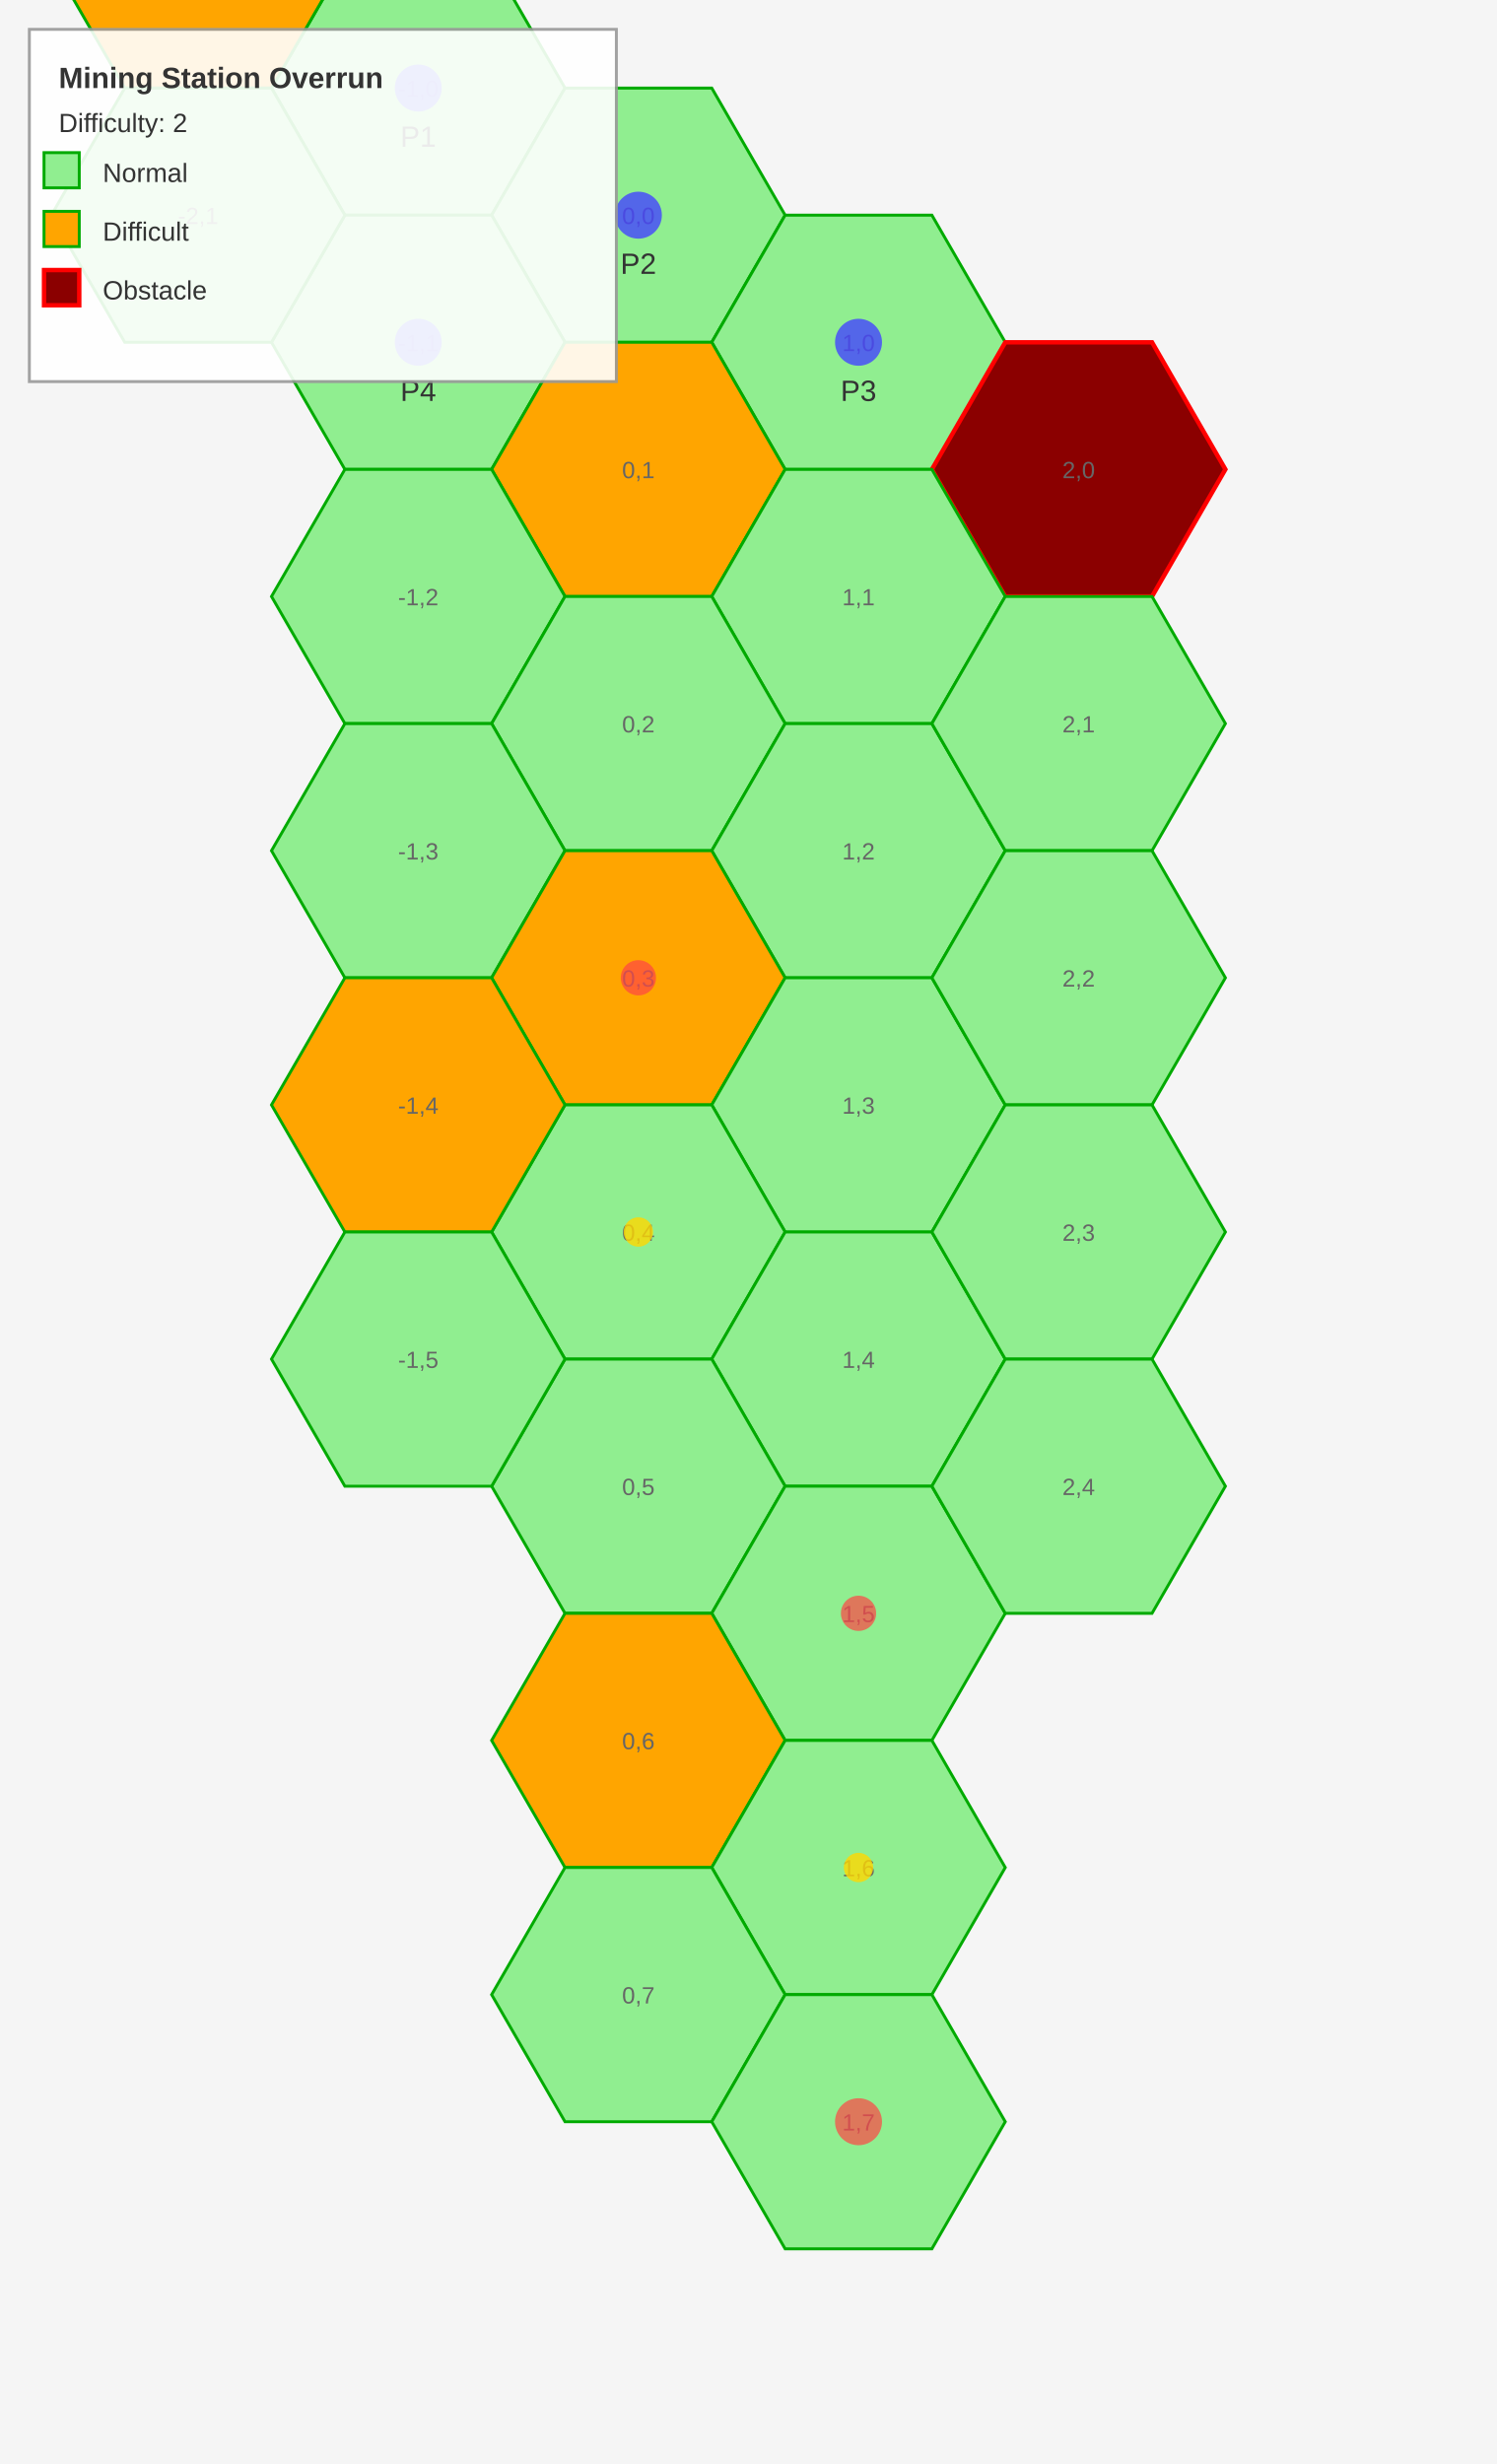
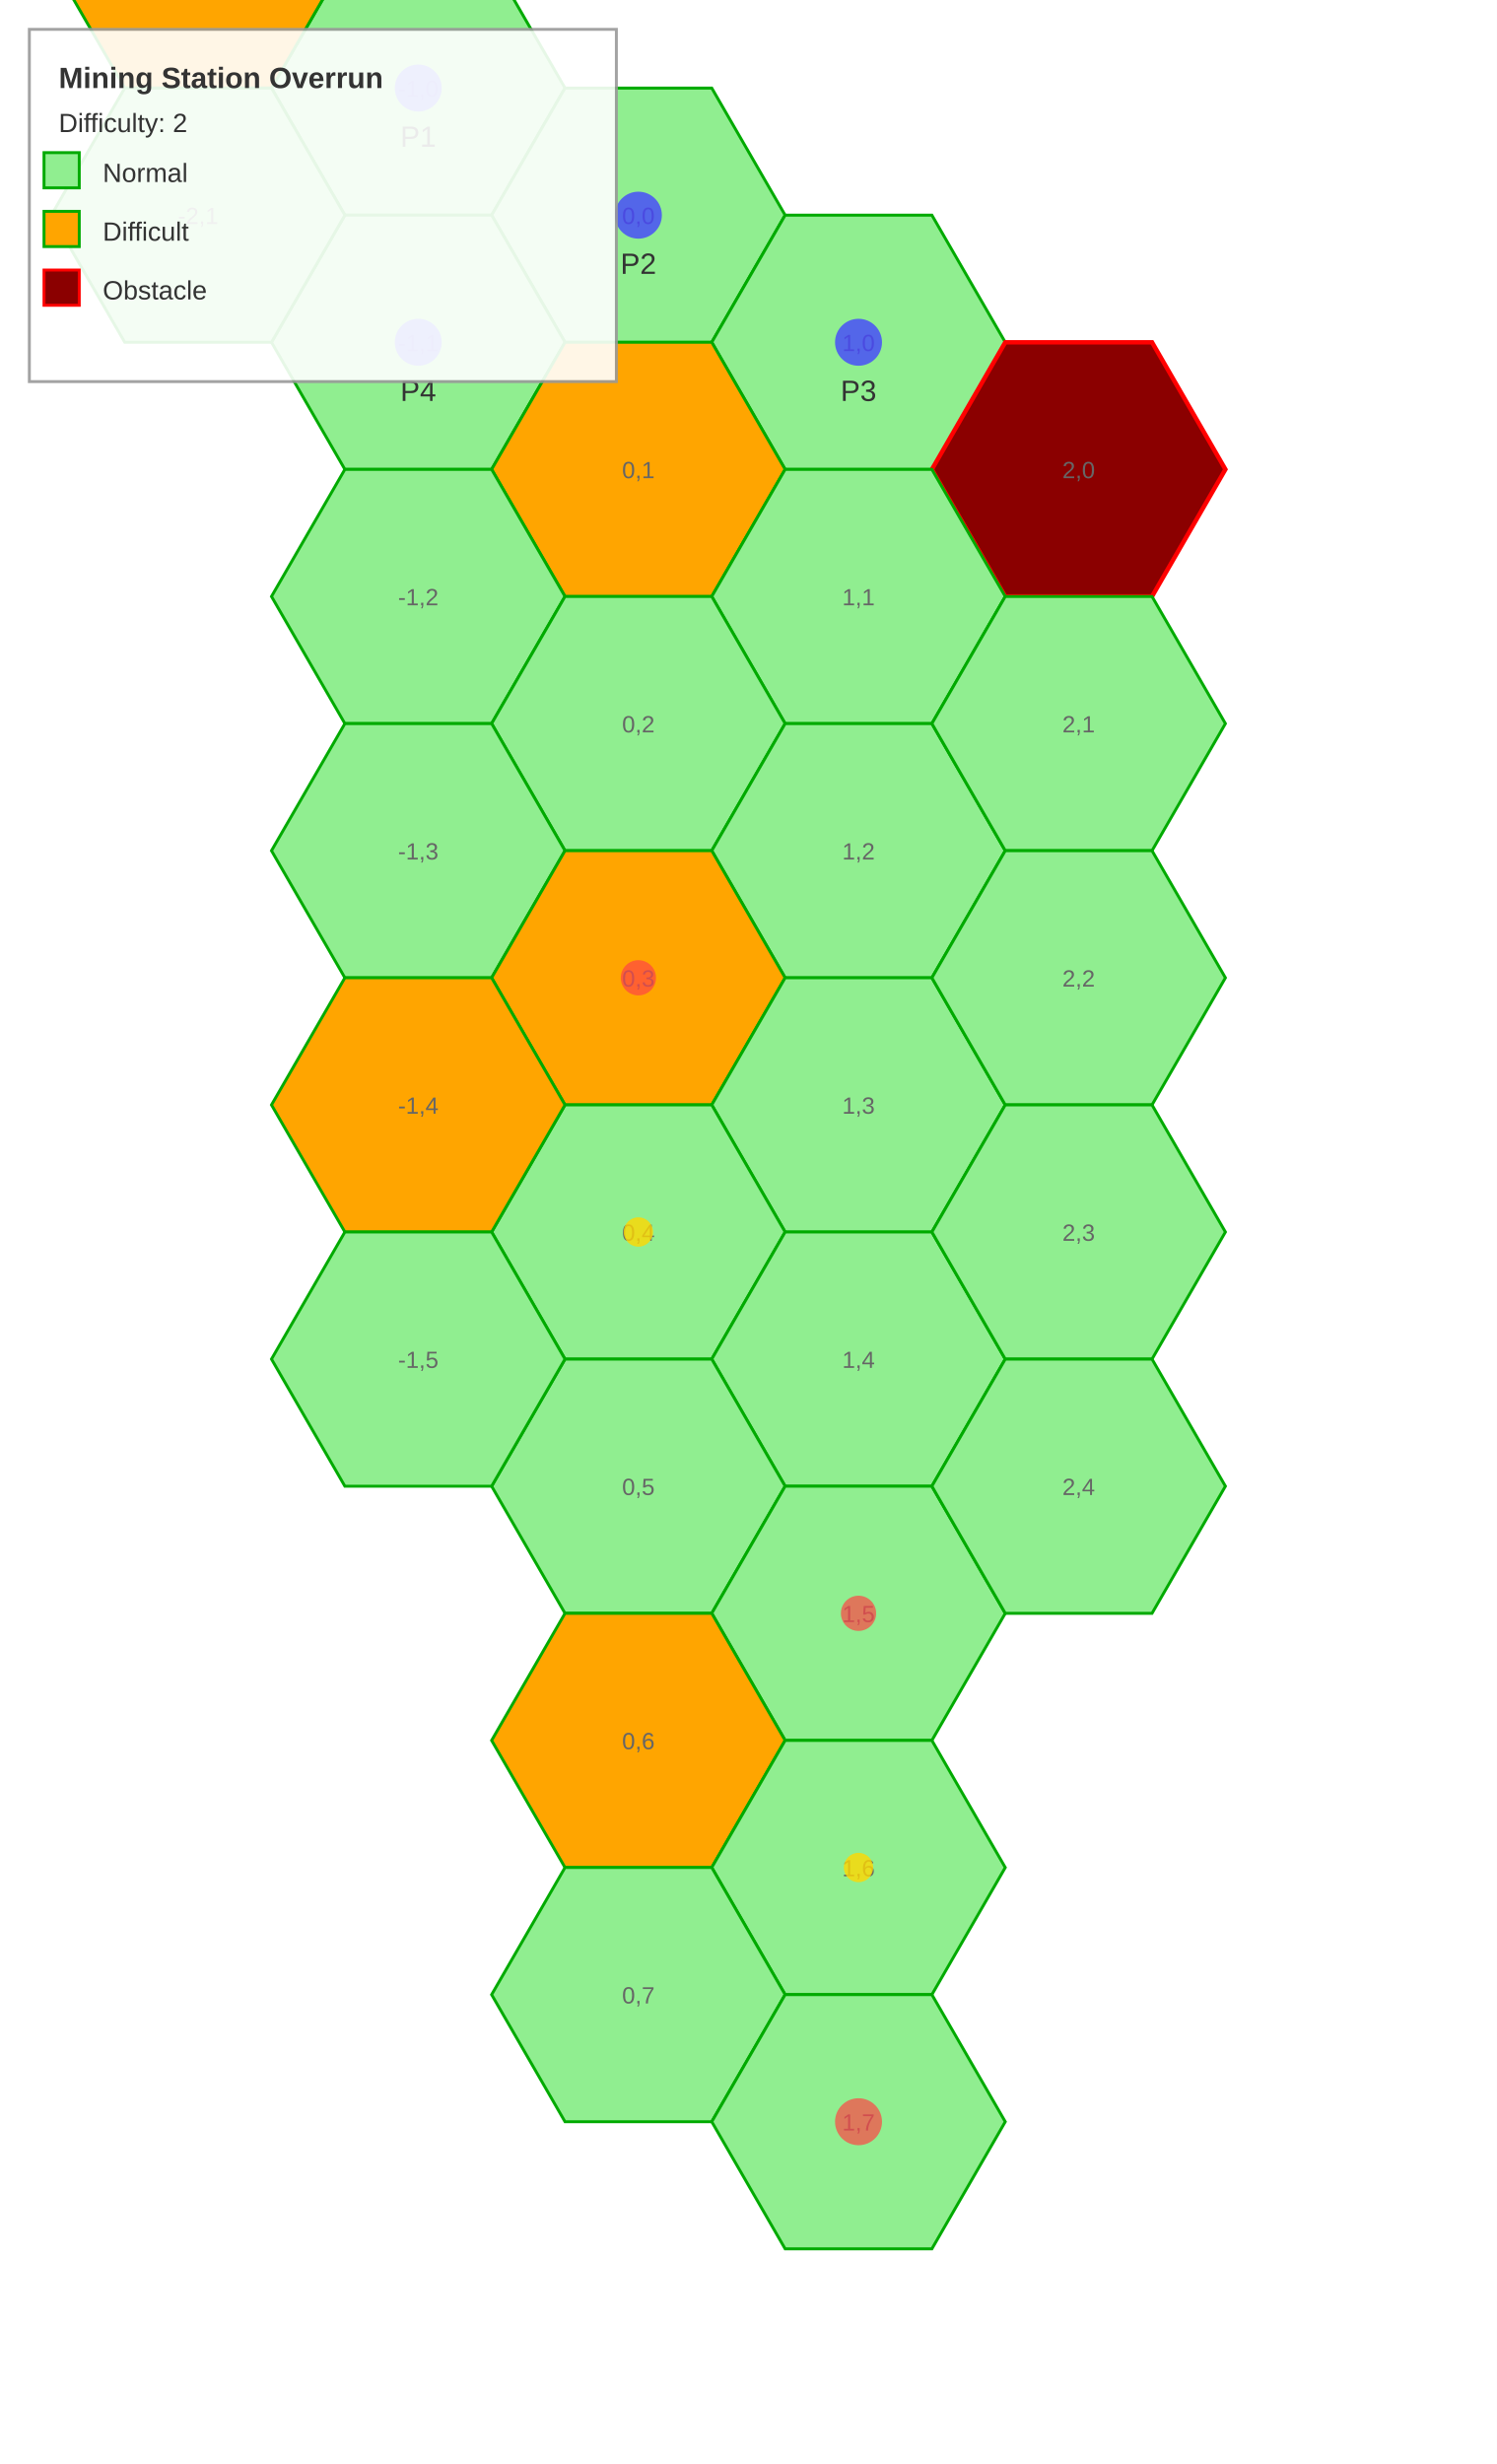
<svg xmlns="http://www.w3.org/2000/svg" width="510.0" height="839.423">
  <defs>
    <style>
.hex-normal { fill: #90EE90; stroke: #00AA00; stroke-width: 1; }
.hex-difficult { fill: #FFA500; stroke: #00AA00; stroke-width: 1; }
.hex-obstacle { fill: #8B0000; stroke: #FF0000; stroke-width: 1.5; }
- .hex-empty { fill: none; stroke: #00AA00; stroke-width: 0.5; opacity: 0.2; }
- .grid-line { stroke: #00AA00; stroke-width: 1; opacity: 0.3; }
- .monster { fill: #FF4444; opacity: 0.7; }
- .player { fill: #4444FF; opacity: 0.8; }
- .objective { fill: #FFD700; opacity: 0.9; }
.label { font-size: 10px; font-family: Arial; fill: #333; text-anchor: middle; }
.coord { font-size: 8px; font-family: Arial; fill: #666; text-anchor: middle; }
</style>
  </defs>
-   <rect width="510.0" height="839.423" fill="#F5F5F5" />
+   <rect width="510.0" height="839.423" fill="white" />
  <g id="map">
    <polygon points="192.5,30 167.5,73.301 117.5,73.301 92.5,30.0 117.5,-13.301 167.5,-13.301" class="hex-normal" />
    <text x="142.5" y="33" class="coord">-1,0</text>
    <polygon points="267.5,73.301 242.5,116.603 192.5,116.603 167.5,73.301 192.5,30 242.5,30" class="hex-normal" />
    <text x="217.5" y="76.301" class="coord">0,0</text>
    <polygon points="342.5,116.603 317.5,159.904 267.5,159.904 242.5,116.603 267.5,73.301 317.5,73.301" class="hex-normal" />
    <text x="292.5" y="119.603" class="coord">1,0</text>
    <polygon points="117.5,-13.301 92.5,30 42.5,30.0 17.5,-13.301 42.5,-56.603 92.5,-56.603" class="hex-difficult" />
    <text x="67.5" y="-10.301" class="coord">-2,0</text>
    <polygon points="417.5,159.904 392.5,203.205 342.5,203.205 317.5,159.904 342.5,116.603 392.5,116.603" class="hex-obstacle" />
    <text x="367.5" y="162.904" class="coord">2,0</text>
    <polygon points="192.5,116.603 167.5,159.904 117.5,159.904 92.5,116.603 117.5,73.301 167.5,73.301" class="hex-normal" />
    <text x="142.5" y="119.603" class="coord">-1,1</text>
    <polygon points="267.5,159.904 242.5,203.205 192.5,203.205 167.5,159.904 192.5,116.603 242.5,116.603" class="hex-difficult" />
    <text x="217.5" y="162.904" class="coord">0,1</text>
    <polygon points="342.5,203.205 317.5,246.506 267.5,246.506 242.5,203.205 267.5,159.904 317.5,159.904" class="hex-normal" />
    <text x="292.5" y="206.205" class="coord">1,1</text>
    <polygon points="192.5,203.205 167.5,246.506 117.5,246.506 92.5,203.205 117.5,159.904 167.5,159.904" class="hex-normal" />
    <text x="142.5" y="206.205" class="coord">-1,2</text>
    <polygon points="267.5,246.506 242.5,289.808 192.5,289.808 167.5,246.506 192.5,203.205 242.5,203.205" class="hex-normal" />
    <text x="217.5" y="249.506" class="coord">0,2</text>
    <polygon points="342.5,289.808 317.5,333.109 267.5,333.109 242.5,289.808 267.5,246.506 317.5,246.506" class="hex-normal" />
    <text x="292.5" y="292.808" class="coord">1,2</text>
    <polygon points="117.5,73.301 92.5,116.603 42.5,116.603 17.5,73.301 42.5,30 92.5,30" class="hex-normal" />
    <text x="67.5" y="76.301" class="coord">-2,1</text>
    <polygon points="417.5,246.506 392.5,289.808 342.5,289.808 317.5,246.506 342.5,203.205 392.5,203.205" class="hex-normal" />
    <text x="367.5" y="249.506" class="coord">2,1</text>
    <polygon points="192.5,289.808 167.5,333.109 117.5,333.109 92.5,289.808 117.5,246.506 167.5,246.506" class="hex-normal" />
    <text x="142.5" y="292.808" class="coord">-1,3</text>
    <polygon points="267.5,333.109 242.5,376.41 192.5,376.41 167.5,333.109 192.5,289.808 242.5,289.808" class="hex-difficult" />
    <text x="217.5" y="336.109" class="coord">0,3</text>
    <polygon points="342.5,376.41 317.5,419.711 267.5,419.711 242.5,376.41 267.5,333.109 317.5,333.109" class="hex-normal" />
    <text x="292.5" y="379.41" class="coord">1,3</text>
    <polygon points="267.5,419.711 242.5,463.013 192.5,463.013 167.5,419.711 192.5,376.41 242.5,376.41" class="hex-normal" />
    <text x="217.5" y="422.711" class="coord">0,4</text>
    <polygon points="342.5,463.013 317.5,506.314 267.5,506.314 242.5,463.013 267.5,419.711 317.5,419.711" class="hex-normal" />
    <text x="292.5" y="466.013" class="coord">1,4</text>
    <polygon points="192.5,376.41 167.5,419.711 117.5,419.711 92.5,376.41 117.5,333.109 167.5,333.109" class="hex-difficult" />
    <text x="142.5" y="379.41" class="coord">-1,4</text>
    <polygon points="417.5,333.109 392.5,376.41 342.5,376.41 317.5,333.109 342.5,289.808 392.5,289.808" class="hex-normal" />
    <text x="367.5" y="336.109" class="coord">2,2</text>
    <polygon points="267.5,506.314 242.5,549.615 192.5,549.615 167.5,506.314 192.5,463.013 242.5,463.013" class="hex-normal" />
    <text x="217.5" y="509.314" class="coord">0,5</text>
    <polygon points="342.5,549.615 317.5,592.917 267.5,592.917 242.5,549.615 267.5,506.314 317.5,506.314" class="hex-normal" />
    <text x="292.5" y="552.615" class="coord">1,5</text>
    <polygon points="192.5,463.013 167.5,506.314 117.5,506.314 92.5,463.013 117.5,419.711 167.5,419.711" class="hex-normal" />
    <text x="142.5" y="466.013" class="coord">-1,5</text>
    <polygon points="417.5,419.711 392.5,463.013 342.5,463.013 317.5,419.711 342.5,376.41 392.5,376.41" class="hex-normal" />
    <text x="367.5" y="422.711" class="coord">2,3</text>
    <polygon points="267.5,592.917 242.5,636.218 192.5,636.218 167.5,592.917 192.5,549.615 242.5,549.615" class="hex-difficult" />
    <text x="217.5" y="595.917" class="coord">0,6</text>
    <polygon points="342.5,636.218 317.5,679.519 267.5,679.519 242.5,636.218 267.5,592.917 317.5,592.917" class="hex-normal" />
    <text x="292.5" y="639.218" class="coord">1,6</text>
    <polygon points="267.5,679.519 242.5,722.82 192.5,722.82 167.5,679.519 192.5,636.218 242.5,636.218" class="hex-normal" />
    <text x="217.5" y="682.519" class="coord">0,7</text>
    <polygon points="342.5,722.82 317.5,766.122 267.5,766.122 242.5,722.82 267.5,679.519 317.5,679.519" class="hex-normal" />
    <text x="292.5" y="725.82" class="coord">1,7</text>
    <polygon points="417.5,506.314 392.5,549.615 342.5,549.615 317.5,506.314 342.5,463.013 392.5,463.013" class="hex-normal" />
    <text x="367.5" y="509.314" class="coord">2,4</text>
  </g>
  <g id="starting-positions">
-     <circle cx="142.5" cy="30" r="8" class="player" />
+     <circle cx="142.5" cy="30" r="8" fill="#4444FF" opacity="0.8" />
    <text x="142.5" y="50" class="label">P1</text>
-     <circle cx="217.5" cy="73.301" r="8" class="player" />
+     <circle cx="217.5" cy="73.301" r="8" fill="#4444FF" opacity="0.8" />
    <text x="217.5" y="93.301" class="label">P2</text>
-     <circle cx="292.5" cy="116.603" r="8" class="player" />
+     <circle cx="292.5" cy="116.603" r="8" fill="#4444FF" opacity="0.8" />
    <text x="292.5" y="136.603" class="label">P3</text>
-     <circle cx="142.5" cy="116.603" r="8" class="player" />
+     <circle cx="142.5" cy="116.603" r="8" fill="#4444FF" opacity="0.8" />
    <text x="142.5" y="136.603" class="label">P4</text>
  </g>
  <g id="monsters">
-     <circle cx="217.5" cy="333.109" r="6" class="monster" />
-     <circle cx="292.5" cy="549.615" r="6" class="monster" />
-     <circle cx="292.5" cy="722.82" r="8" class="monster" />
+     <circle cx="217.5" cy="333.109" r="6" fill="#FF4444" opacity="0.7" />
+     <circle cx="292.5" cy="549.615" r="6" fill="#FF4444" opacity="0.7" />
+     <circle cx="292.5" cy="722.82" r="8" fill="#FF4444" opacity="0.7" />
  </g>
  <g id="objectives">
</g>
  <g id="treasures">
-     <star points="217.5,412.711 220.5,417.711 224.5,417.711 221.5,420.711 222.5,425.711 217.5,422.711 212.5,425.711 213.5,420.711 210.5,417.711 214.5,417.711" fill="#FFD700" />
    <circle cx="217.5" cy="419.711" r="5" fill="#FFD700" opacity="0.8" />
-     <star points="292.5,629.218 295.5,634.218 299.5,634.218 296.5,637.218 297.5,642.218 292.5,639.218 287.5,642.218 288.5,637.218 285.5,634.218 289.5,634.218" fill="#FFD700" />
    <circle cx="292.5" cy="636.218" r="5" fill="#FFD700" opacity="0.8" />
  </g>
  <g id="legend">
    <rect x="10" y="10" width="200" height="120" fill="white" stroke="#999" stroke-width="1" opacity="0.9" />
    <text x="20" y="30" class="label" style="text-anchor: start; font-weight: bold;">Mining Station Overrun</text>
    <text x="20" y="45" class="label" style="text-anchor: start; font-size: 9px;">Difficulty: 2</text>
-     <rect x="15" y="52" width="12" height="12" class="hex-normal" />
+     <rect x="15" y="52" width="12" height="12" fill="#90EE90" stroke="#00AA00" />
    <text x="35" y="62" class="label" style="text-anchor: start; font-size: 9px;">Normal</text>
-     <rect x="15" y="72" width="12" height="12" class="hex-difficult" />
+     <rect x="15" y="72" width="12" height="12" fill="#FFA500" stroke="#00AA00" />
    <text x="35" y="82" class="label" style="text-anchor: start; font-size: 9px;">Difficult</text>
-     <rect x="15" y="92" width="12" height="12" class="hex-obstacle" />
+     <rect x="15" y="92" width="12" height="12" fill="#8B0000" stroke="#FF0000" />
    <text x="35" y="102" class="label" style="text-anchor: start; font-size: 9px;">Obstacle</text>
  </g>
</svg>
